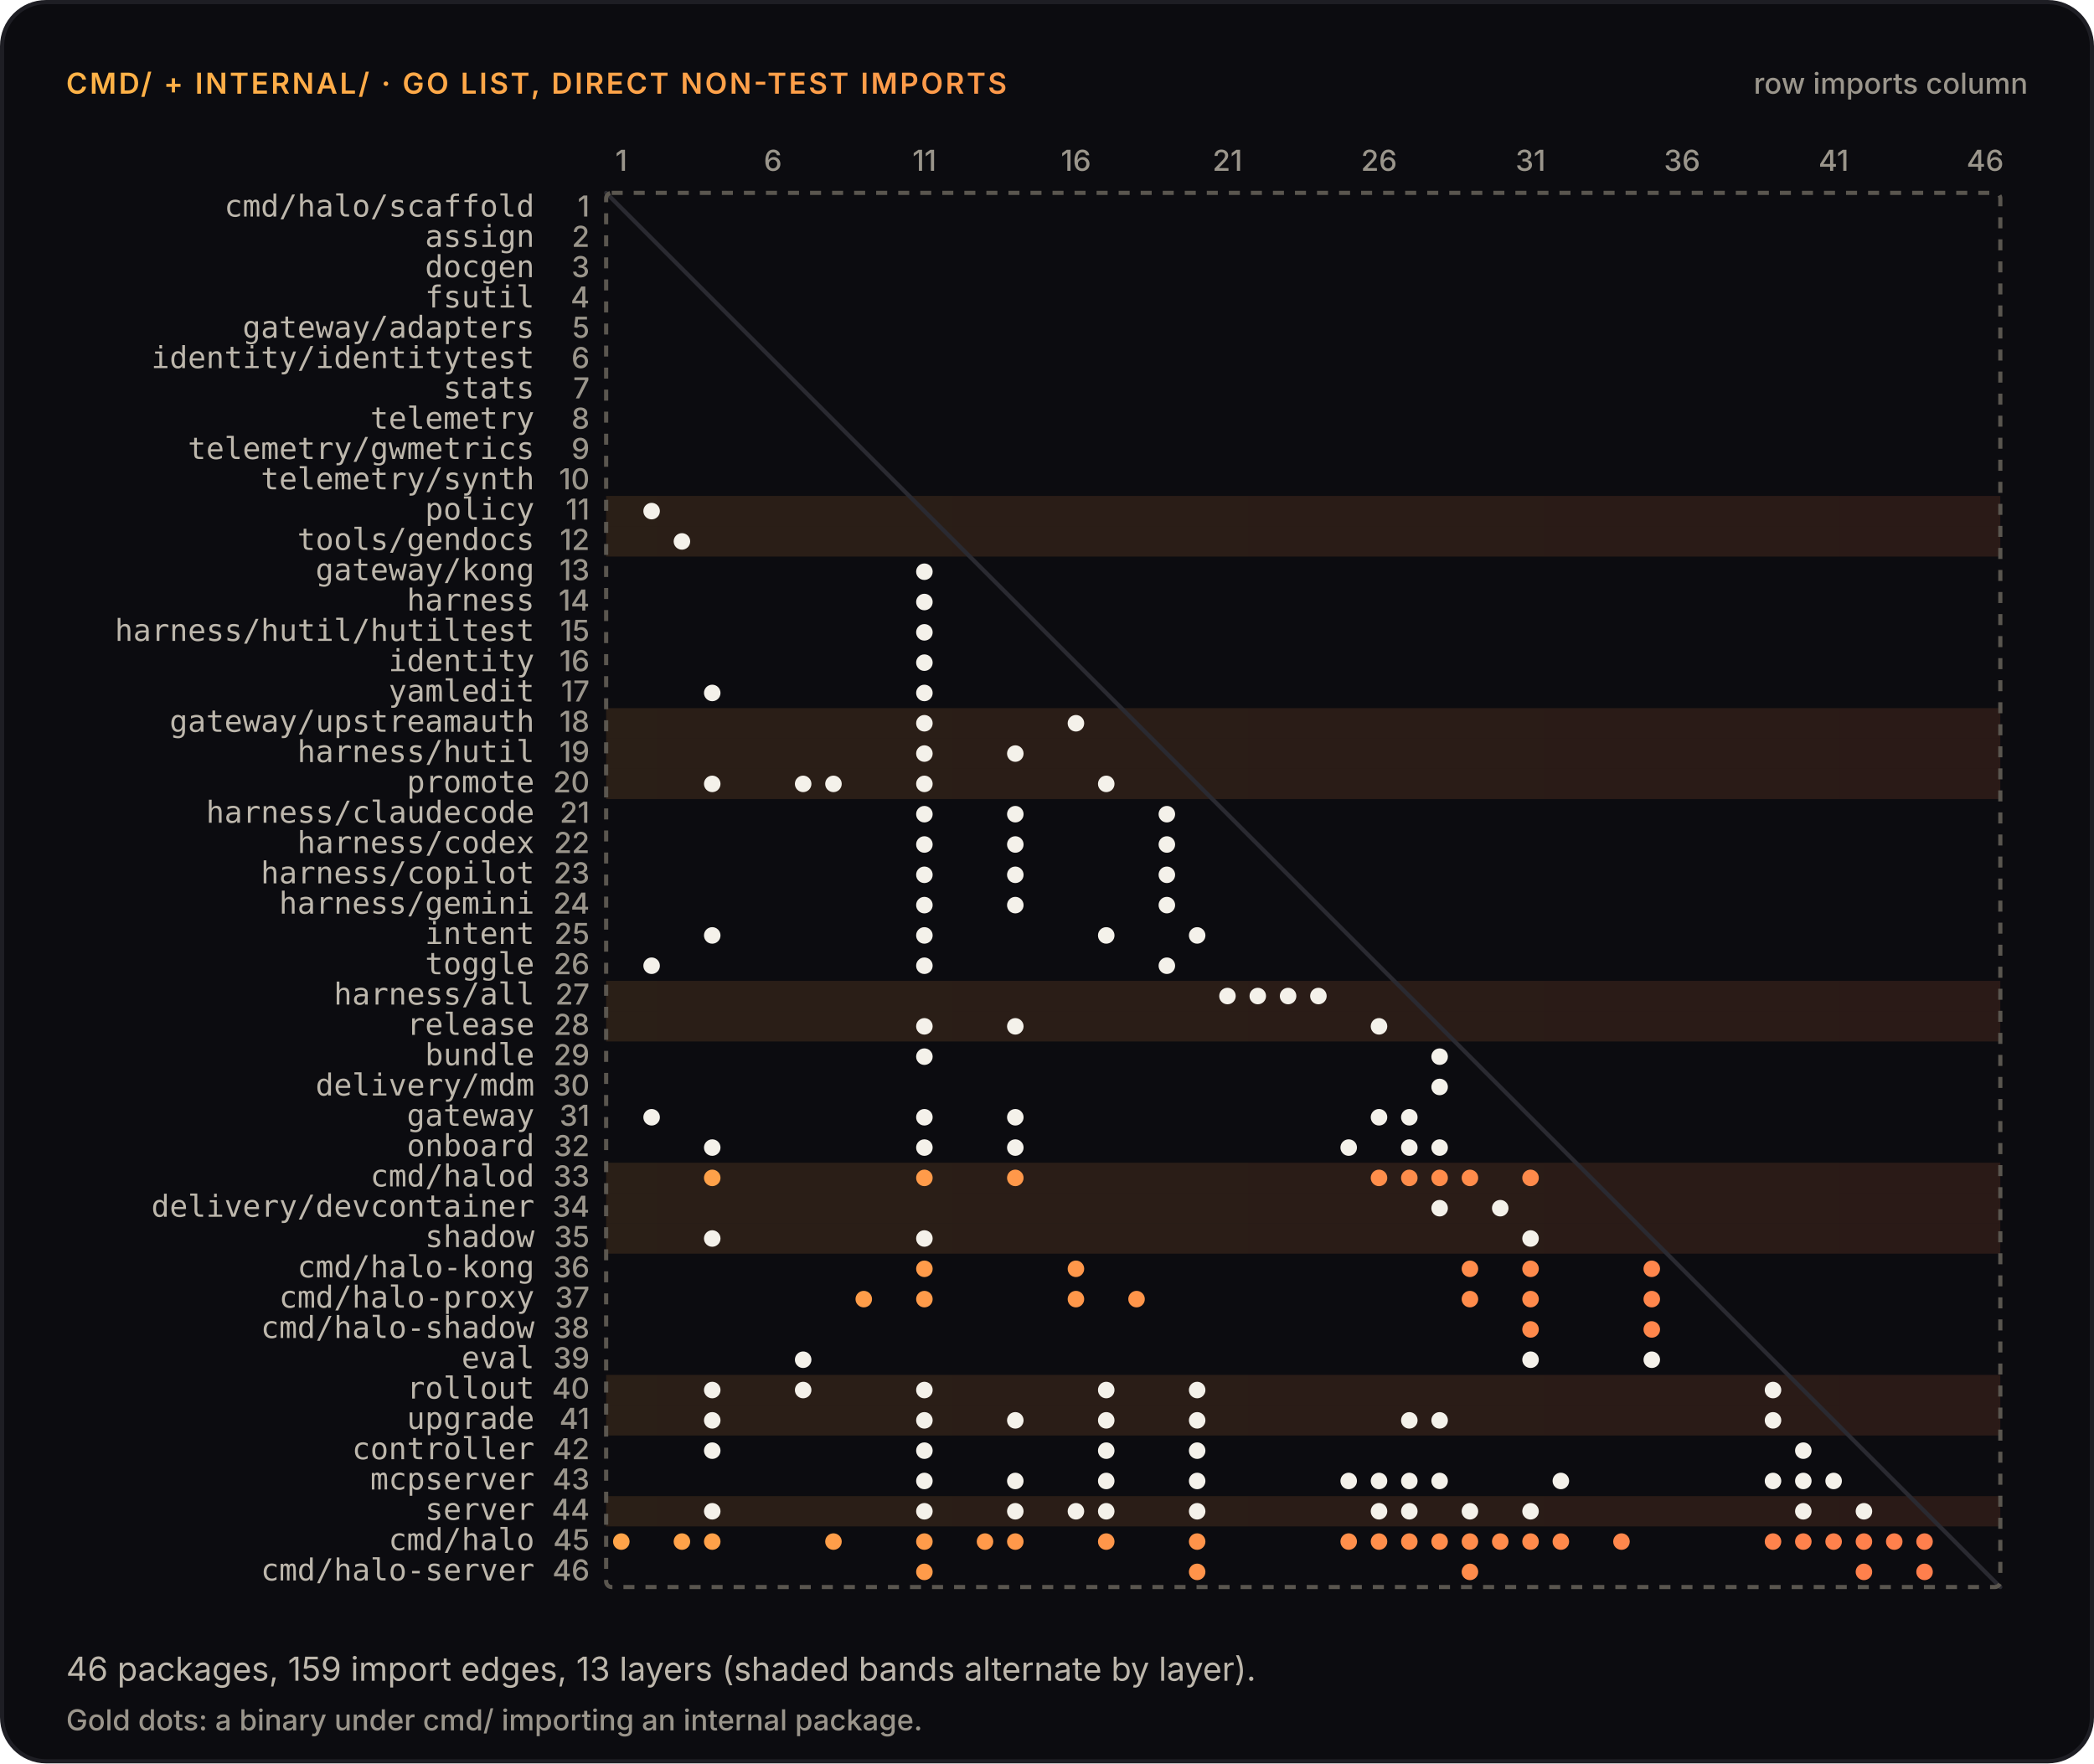
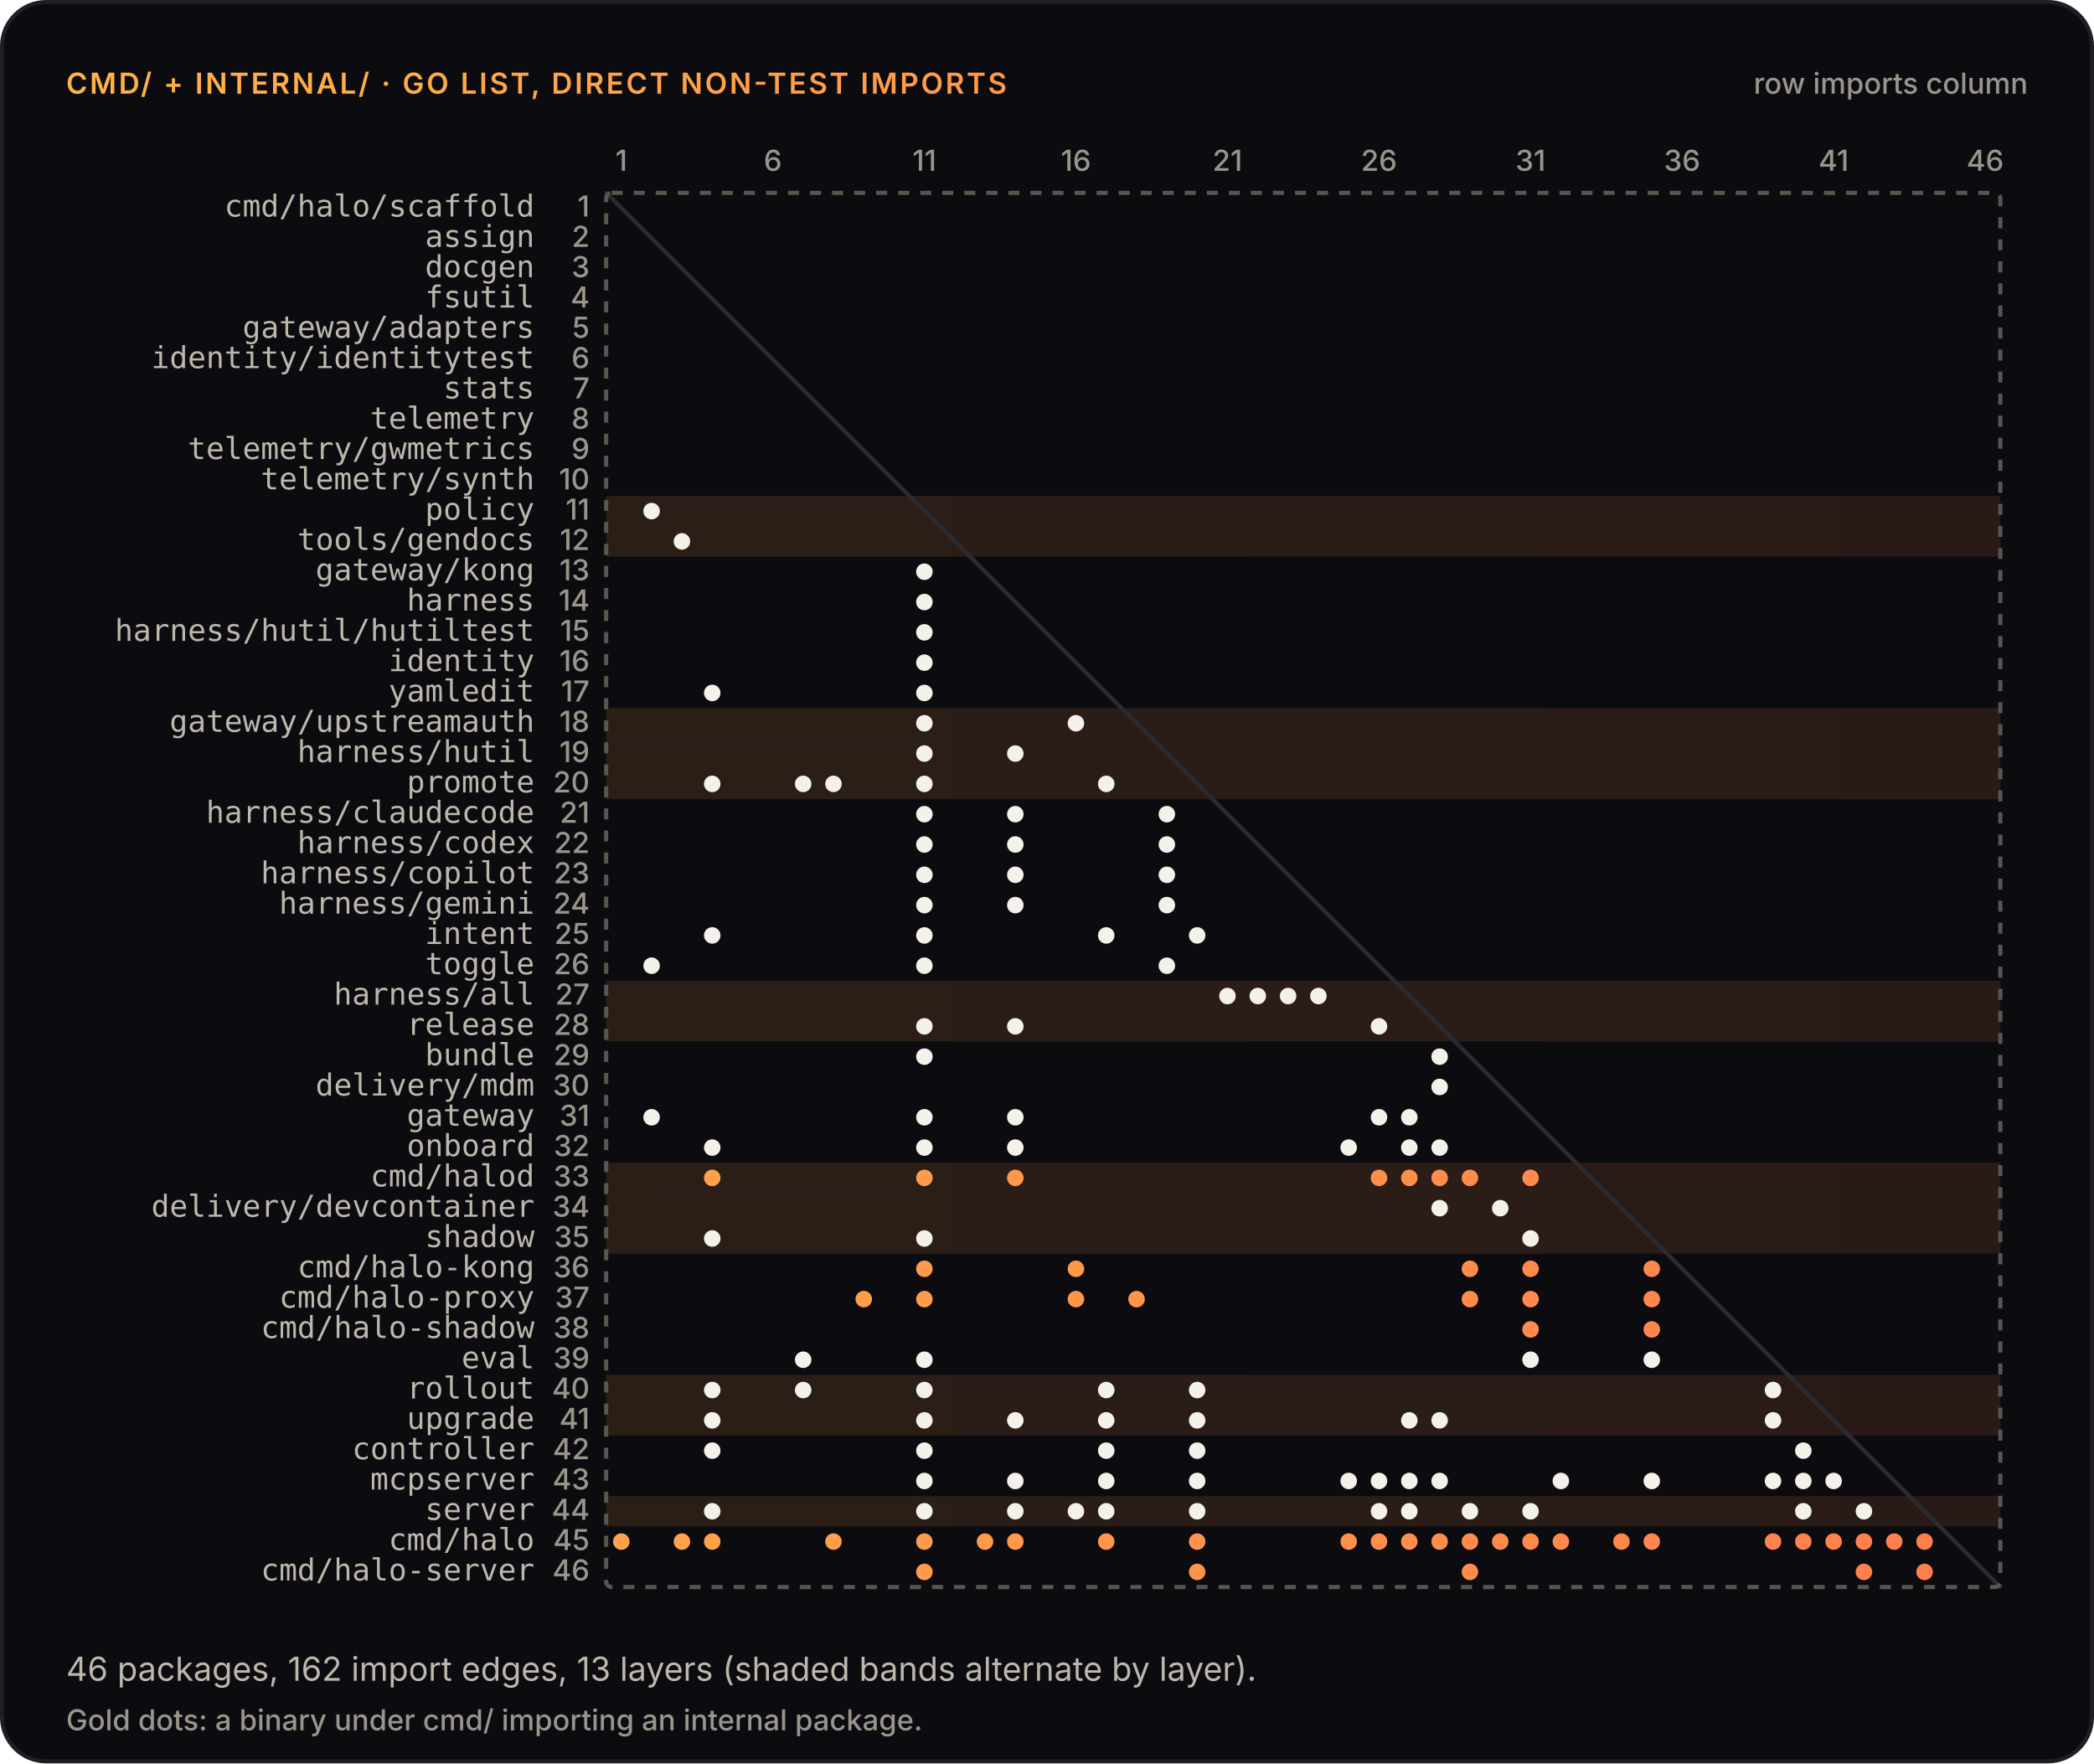
<svg xmlns="http://www.w3.org/2000/svg" viewBox="0 0 760 640" width="760" height="640" role="img" aria-labelledby="t d" font-family="ui-sans-serif,-apple-system,Inter,'Segoe UI',sans-serif">
  <style>
.cv{fill:#0c0c10;stroke:#1e1e24;stroke-width:1.5}
.card{fill:#121217;stroke:#2a2a31;stroke-width:1.5}
.soft{fill:url(#gs)}
.ring{fill:none;stroke:url(#ga);stroke-width:1.5}
.dcard{fill:#2a1414;stroke:#ff7a7a;stroke-width:1.5}
.ghost{fill:none;stroke:#5a564f;stroke-width:1.5;stroke-dasharray:4 4}
.zone{fill:#0f0f14;stroke:#24242b;stroke-width:1.5}
.chip{fill:#1a1a20;stroke:#2a2a31;stroke-width:1}
text{font-family:ui-sans-serif,-apple-system,Inter,'Segoe UI',sans-serif}
.t{font-size:13.5px;font-weight:600;fill:#f4f1ea}
.tm{font:600 12.5px ui-monospace,'SF Mono','JetBrains Mono',Menlo,Consolas,monospace;fill:#f4f1ea}
.td{fill:#ff7a7a}
.s{font-size:12px;fill:#bdb7ac}
.m{font:11px ui-monospace,'SF Mono','JetBrains Mono',Menlo,Consolas,monospace;fill:#bdb7ac}
.xs{font-size:10.5px;font-weight:500;fill:#9a958b}
.xm{font-family:ui-monospace,'SF Mono','JetBrains Mono',Menlo,Consolas,monospace;font-weight:400}
.xa{fill:url(#ga);font-weight:600}
.xd{fill:#ff7a7a;font-weight:600}
.xw{fill:#16130f;font-weight:600}
.k{font-size:10.5px;font-weight:600;letter-spacing:.08em;fill:#9a958b}
.ka{fill:url(#ga)}
.h1{font-size:42px;font-weight:700;letter-spacing:-.02em;fill:#f4f1ea}
.ln,.la,.ld,.lm{fill:none;stroke-width:1.5;stroke-linecap:round;stroke-linejoin:round}
.ln{stroke:#5a564f}.la{stroke:url(#ga)}.ld{stroke:#ff7a7a}.lm{stroke:#2a2a31}
.lane{stroke:#2a2a31;stroke-width:1.5;stroke-dasharray:3 4}
.dash{stroke-dasharray:5 5}
.dl{fill:#5a564f}.da{fill:url(#ga)}.dd{fill:#ff7a7a}
.pl{fill:#0c0c10}.pa{fill:#0c0c10;stroke:url(#ga);stroke-width:1}
.pd{fill:#2a1414;stroke:#ff7a7a;stroke-width:1}.ps{fill:url(#ga)}
.fa{fill:url(#ga)}.fs{fill:url(#gs)}.fm{fill:#1a1a20}.fd{fill:#ff7a7a}.ft{fill:#f4f1ea}
.bdg{fill:url(#ga)}.bn{font-size:9.5px;font-weight:700;fill:#16130f}
.ic{fill:none;stroke:url(#ga);stroke-width:1.75;stroke-linecap:round;stroke-linejoin:round}
.pkt{fill:url(#ga)}
.grow{transform-box:fill-box;transform-origin:left;animation:grow 4.8s cubic-bezier(.6,0,.2,1) infinite}
@keyframes grow{0%{transform:scaleX(.08)}25%{transform:scaleX(.3)}50%{transform:scaleX(.55)}75%,100%{transform:scaleX(1)}}
.flow{stroke-dasharray:4 6;animation:flow 1.1s linear infinite}
@keyframes flow{to{stroke-dashoffset:-20}}
.blink{animation:blink 3.2s ease-in-out infinite}
@keyframes blink{0%,100%{opacity:.18}35%,65%{opacity:1}}
.pulse{transform-box:fill-box;transform-origin:center;animation:pulse 2.8s ease-out infinite}
@keyframes pulse{0%{opacity:.55;transform:scale(.6)}100%{opacity:0;transform:scale(1.5)}}
@media (prefers-reduced-motion:reduce){.flow,.blink,.pulse,.grow{animation:none}.blink{opacity:1}.pulse,.pkt{display:none}}
</style>
  <defs>
    <linearGradient id="ga" gradientUnits="userSpaceOnUse" x1="0" y1="0" x2="760" y2="0">
      <stop offset="0" stop-color="#ffb547" />
      <stop offset="1" stop-color="#ff7a4d" />
    </linearGradient>
    <linearGradient id="gs" gradientUnits="userSpaceOnUse" x1="0" y1="0" x2="760" y2="0">
      <stop offset="0" stop-color="#ffb547" stop-opacity="0.12" />
      <stop offset="1" stop-color="#ff7a4d" stop-opacity="0.12" />
    </linearGradient>
    <filter id="sh" x="-10%" y="-10%" width="120%" height="140%">
      <feDropShadow dx="0" dy="1" stdDeviation="1.6" flood-color="#000000" flood-opacity="0.5" />
    </filter>
  </defs>
  <rect class="cv" x=".75" y=".75" width="758.5" height="638.5" rx="16" />
  <text class="k ka" x="24" y="34">CMD/ + INTERNAL/ · GO LIST, DIRECT NON-TEST IMPORTS</text>
  <text class="xs" x="736" y="34" text-anchor="end">row imports column</text>
  <text class="m" x="194" y="78.6" text-anchor="end">cmd/halo/scaffold</text>
  <text class="xs" x="214" y="78.6" text-anchor="end">1</text>
  <text class="m" x="194" y="89.6" text-anchor="end">assign</text>
  <text class="xs" x="214" y="89.6" text-anchor="end">2</text>
  <text class="m" x="194" y="100.6" text-anchor="end">docgen</text>
  <text class="xs" x="214" y="100.6" text-anchor="end">3</text>
  <text class="m" x="194" y="111.6" text-anchor="end">fsutil</text>
  <text class="xs" x="214" y="111.6" text-anchor="end">4</text>
  <text class="m" x="194" y="122.6" text-anchor="end">gateway/adapters</text>
  <text class="xs" x="214" y="122.6" text-anchor="end">5</text>
  <text class="m" x="194" y="133.6" text-anchor="end">identity/identitytest</text>
  <text class="xs" x="214" y="133.6" text-anchor="end">6</text>
  <text class="m" x="194" y="144.6" text-anchor="end">stats</text>
  <text class="xs" x="214" y="144.6" text-anchor="end">7</text>
  <text class="m" x="194" y="155.6" text-anchor="end">telemetry</text>
  <text class="xs" x="214" y="155.6" text-anchor="end">8</text>
  <text class="m" x="194" y="166.6" text-anchor="end">telemetry/gwmetrics</text>
  <text class="xs" x="214" y="166.6" text-anchor="end">9</text>
  <text class="m" x="194" y="177.6" text-anchor="end">telemetry/synth</text>
  <text class="xs" x="214" y="177.6" text-anchor="end">10</text>
  <rect class="fs" x="220" y="180" width="506" height="11" />
  <text class="m" x="194" y="188.6" text-anchor="end">policy</text>
  <text class="xs" x="214" y="188.6" text-anchor="end">11</text>
  <rect class="fs" x="220" y="191" width="506" height="11" />
  <text class="m" x="194" y="199.6" text-anchor="end">tools/gendocs</text>
  <text class="xs" x="214" y="199.6" text-anchor="end">12</text>
  <text class="m" x="194" y="210.6" text-anchor="end">gateway/kong</text>
  <text class="xs" x="214" y="210.6" text-anchor="end">13</text>
  <text class="m" x="194" y="221.6" text-anchor="end">harness</text>
  <text class="xs" x="214" y="221.6" text-anchor="end">14</text>
  <text class="m" x="194" y="232.6" text-anchor="end">harness/hutil/hutiltest</text>
  <text class="xs" x="214" y="232.6" text-anchor="end">15</text>
  <text class="m" x="194" y="243.6" text-anchor="end">identity</text>
  <text class="xs" x="214" y="243.6" text-anchor="end">16</text>
  <text class="m" x="194" y="254.6" text-anchor="end">yamledit</text>
  <text class="xs" x="214" y="254.6" text-anchor="end">17</text>
  <rect class="fs" x="220" y="257" width="506" height="11" />
  <text class="m" x="194" y="265.6" text-anchor="end">gateway/upstreamauth</text>
  <text class="xs" x="214" y="265.6" text-anchor="end">18</text>
  <rect class="fs" x="220" y="268" width="506" height="11" />
  <text class="m" x="194" y="276.6" text-anchor="end">harness/hutil</text>
  <text class="xs" x="214" y="276.6" text-anchor="end">19</text>
  <rect class="fs" x="220" y="279" width="506" height="11" />
  <text class="m" x="194" y="287.6" text-anchor="end">promote</text>
  <text class="xs" x="214" y="287.6" text-anchor="end">20</text>
  <text class="m" x="194" y="298.6" text-anchor="end">harness/claudecode</text>
  <text class="xs" x="214" y="298.6" text-anchor="end">21</text>
  <text class="m" x="194" y="309.6" text-anchor="end">harness/codex</text>
  <text class="xs" x="214" y="309.6" text-anchor="end">22</text>
  <text class="m" x="194" y="320.6" text-anchor="end">harness/copilot</text>
  <text class="xs" x="214" y="320.6" text-anchor="end">23</text>
  <text class="m" x="194" y="331.6" text-anchor="end">harness/gemini</text>
  <text class="xs" x="214" y="331.6" text-anchor="end">24</text>
  <text class="m" x="194" y="342.6" text-anchor="end">intent</text>
  <text class="xs" x="214" y="342.6" text-anchor="end">25</text>
  <text class="m" x="194" y="353.6" text-anchor="end">toggle</text>
  <text class="xs" x="214" y="353.6" text-anchor="end">26</text>
  <rect class="fs" x="220" y="356" width="506" height="11" />
  <text class="m" x="194" y="364.6" text-anchor="end">harness/all</text>
  <text class="xs" x="214" y="364.6" text-anchor="end">27</text>
  <rect class="fs" x="220" y="367" width="506" height="11" />
  <text class="m" x="194" y="375.6" text-anchor="end">release</text>
  <text class="xs" x="214" y="375.6" text-anchor="end">28</text>
  <text class="m" x="194" y="386.6" text-anchor="end">bundle</text>
  <text class="xs" x="214" y="386.6" text-anchor="end">29</text>
  <text class="m" x="194" y="397.6" text-anchor="end">delivery/mdm</text>
  <text class="xs" x="214" y="397.6" text-anchor="end">30</text>
  <text class="m" x="194" y="408.6" text-anchor="end">gateway</text>
  <text class="xs" x="214" y="408.6" text-anchor="end">31</text>
  <text class="m" x="194" y="419.6" text-anchor="end">onboard</text>
  <text class="xs" x="214" y="419.6" text-anchor="end">32</text>
  <rect class="fs" x="220" y="422" width="506" height="11" />
  <text class="m" x="194" y="430.6" text-anchor="end">cmd/halod</text>
  <text class="xs" x="214" y="430.6" text-anchor="end">33</text>
  <rect class="fs" x="220" y="433" width="506" height="11" />
  <text class="m" x="194" y="441.6" text-anchor="end">delivery/devcontainer</text>
  <text class="xs" x="214" y="441.6" text-anchor="end">34</text>
  <rect class="fs" x="220" y="444" width="506" height="11" />
  <text class="m" x="194" y="452.6" text-anchor="end">shadow</text>
  <text class="xs" x="214" y="452.6" text-anchor="end">35</text>
  <text class="m" x="194" y="463.6" text-anchor="end">cmd/halo-kong</text>
  <text class="xs" x="214" y="463.6" text-anchor="end">36</text>
  <text class="m" x="194" y="474.6" text-anchor="end">cmd/halo-proxy</text>
  <text class="xs" x="214" y="474.6" text-anchor="end">37</text>
  <text class="m" x="194" y="485.6" text-anchor="end">cmd/halo-shadow</text>
  <text class="xs" x="214" y="485.6" text-anchor="end">38</text>
  <text class="m" x="194" y="496.6" text-anchor="end">eval</text>
  <text class="xs" x="214" y="496.6" text-anchor="end">39</text>
  <rect class="fs" x="220" y="499" width="506" height="11" />
  <text class="m" x="194" y="507.6" text-anchor="end">rollout</text>
  <text class="xs" x="214" y="507.6" text-anchor="end">40</text>
  <rect class="fs" x="220" y="510" width="506" height="11" />
  <text class="m" x="194" y="518.6" text-anchor="end">upgrade</text>
  <text class="xs" x="214" y="518.6" text-anchor="end">41</text>
  <text class="m" x="194" y="529.6" text-anchor="end">controller</text>
  <text class="xs" x="214" y="529.6" text-anchor="end">42</text>
  <text class="m" x="194" y="540.6" text-anchor="end">mcpserver</text>
  <text class="xs" x="214" y="540.6" text-anchor="end">43</text>
  <rect class="fs" x="220" y="543" width="506" height="11" />
  <text class="m" x="194" y="551.6" text-anchor="end">server</text>
  <text class="xs" x="214" y="551.6" text-anchor="end">44</text>
  <text class="m" x="194" y="562.6" text-anchor="end">cmd/halo</text>
  <text class="xs" x="214" y="562.6" text-anchor="end">45</text>
  <text class="m" x="194" y="573.6" text-anchor="end">cmd/halo-server</text>
  <text class="xs" x="214" y="573.6" text-anchor="end">46</text>
  <text class="xs" x="225.5" y="62" text-anchor="middle">1</text>
  <text class="xs" x="280.5" y="62" text-anchor="middle">6</text>
  <text class="xs" x="335.5" y="62" text-anchor="middle">11</text>
  <text class="xs" x="390.5" y="62" text-anchor="middle">16</text>
  <text class="xs" x="445.5" y="62" text-anchor="middle">21</text>
  <text class="xs" x="500.5" y="62" text-anchor="middle">26</text>
  <text class="xs" x="555.5" y="62" text-anchor="middle">31</text>
  <text class="xs" x="610.5" y="62" text-anchor="middle">36</text>
  <text class="xs" x="665.5" y="62" text-anchor="middle">41</text>
  <text class="xs" x="720.5" y="62" text-anchor="middle">46</text>
  <path class="lm" d="M220 70L726 576" />
  <rect class="ghost" x="220" y="70" width="506" height="506" rx="2" />
  <circle class="ft" cx="236.5" cy="185.5" r="3" />
  <circle class="ft" cx="247.5" cy="196.5" r="3" />
  <circle class="ft" cx="335.5" cy="207.5" r="3" />
  <circle class="ft" cx="335.5" cy="218.5" r="3" />
  <circle class="ft" cx="335.5" cy="229.5" r="3" />
  <circle class="ft" cx="335.5" cy="240.5" r="3" />
  <circle class="ft" cx="258.5" cy="251.5" r="3" />
  <circle class="ft" cx="335.5" cy="251.5" r="3" />
  <circle class="ft" cx="390.5" cy="262.5" r="3" />
  <circle class="ft" cx="335.5" cy="262.5" r="3" />
  <circle class="ft" cx="368.5" cy="273.5" r="3" />
  <circle class="ft" cx="335.5" cy="273.5" r="3" />
  <circle class="ft" cx="258.5" cy="284.5" r="3" />
  <circle class="ft" cx="335.5" cy="284.5" r="3" />
  <circle class="ft" cx="291.5" cy="284.5" r="3" />
  <circle class="ft" cx="302.5" cy="284.5" r="3" />
  <circle class="ft" cx="401.5" cy="284.5" r="3" />
  <circle class="ft" cx="368.5" cy="295.5" r="3" />
  <circle class="ft" cx="423.5" cy="295.5" r="3" />
  <circle class="ft" cx="335.5" cy="295.5" r="3" />
  <circle class="ft" cx="368.5" cy="306.5" r="3" />
  <circle class="ft" cx="423.5" cy="306.5" r="3" />
  <circle class="ft" cx="335.5" cy="306.5" r="3" />
  <circle class="ft" cx="368.5" cy="317.5" r="3" />
  <circle class="ft" cx="423.5" cy="317.5" r="3" />
  <circle class="ft" cx="335.5" cy="317.5" r="3" />
  <circle class="ft" cx="368.5" cy="328.5" r="3" />
  <circle class="ft" cx="423.5" cy="328.5" r="3" />
  <circle class="ft" cx="335.5" cy="328.5" r="3" />
  <circle class="ft" cx="258.5" cy="339.5" r="3" />
  <circle class="ft" cx="335.5" cy="339.5" r="3" />
  <circle class="ft" cx="434.5" cy="339.5" r="3" />
  <circle class="ft" cx="401.5" cy="339.5" r="3" />
  <circle class="ft" cx="236.5" cy="350.5" r="3" />
  <circle class="ft" cx="423.5" cy="350.5" r="3" />
  <circle class="ft" cx="335.5" cy="350.5" r="3" />
  <circle class="ft" cx="445.5" cy="361.5" r="3" />
  <circle class="ft" cx="456.5" cy="361.5" r="3" />
  <circle class="ft" cx="467.5" cy="361.5" r="3" />
  <circle class="ft" cx="478.5" cy="361.5" r="3" />
  <circle class="ft" cx="368.5" cy="372.5" r="3" />
  <circle class="ft" cx="335.5" cy="372.5" r="3" />
  <circle class="ft" cx="500.5" cy="372.5" r="3" />
  <circle class="ft" cx="335.5" cy="383.5" r="3" />
  <circle class="ft" cx="522.5" cy="383.5" r="3" />
  <circle class="ft" cx="522.5" cy="394.5" r="3" />
  <circle class="ft" cx="236.5" cy="405.5" r="3" />
  <circle class="ft" cx="368.5" cy="405.5" r="3" />
  <circle class="ft" cx="511.5" cy="405.5" r="3" />
  <circle class="ft" cx="335.5" cy="405.5" r="3" />
  <circle class="ft" cx="500.5" cy="405.5" r="3" />
  <circle class="ft" cx="258.5" cy="416.5" r="3" />
  <circle class="ft" cx="368.5" cy="416.5" r="3" />
  <circle class="ft" cx="511.5" cy="416.5" r="3" />
  <circle class="ft" cx="489.5" cy="416.5" r="3" />
  <circle class="ft" cx="335.5" cy="416.5" r="3" />
  <circle class="ft" cx="522.5" cy="416.5" r="3" />
  <circle class="fa" cx="533.5" cy="427.5" r="3" />
  <circle class="fa" cx="258.5" cy="427.5" r="3" />
  <circle class="fa" cx="555.5" cy="427.5" r="3" />
  <circle class="fa" cx="368.5" cy="427.5" r="3" />
  <circle class="fa" cx="511.5" cy="427.5" r="3" />
  <circle class="fa" cx="335.5" cy="427.5" r="3" />
  <circle class="fa" cx="522.5" cy="427.5" r="3" />
  <circle class="fa" cx="500.5" cy="427.5" r="3" />
  <circle class="ft" cx="544.5" cy="438.5" r="3" />
  <circle class="ft" cx="522.5" cy="438.5" r="3" />
  <circle class="ft" cx="258.5" cy="449.5" r="3" />
  <circle class="ft" cx="555.5" cy="449.5" r="3" />
  <circle class="ft" cx="335.5" cy="449.5" r="3" />
  <circle class="fa" cx="533.5" cy="460.5" r="3" />
  <circle class="fa" cx="555.5" cy="460.5" r="3" />
  <circle class="fa" cx="390.5" cy="460.5" r="3" />
  <circle class="fa" cx="335.5" cy="460.5" r="3" />
  <circle class="fa" cx="599.5" cy="460.5" r="3" />
  <circle class="fa" cx="533.5" cy="471.5" r="3" />
  <circle class="fa" cx="555.5" cy="471.5" r="3" />
  <circle class="fa" cx="412.5" cy="471.5" r="3" />
  <circle class="fa" cx="390.5" cy="471.5" r="3" />
  <circle class="fa" cx="335.5" cy="471.5" r="3" />
  <circle class="fa" cx="599.5" cy="471.5" r="3" />
  <circle class="fa" cx="313.5" cy="471.5" r="3" />
  <circle class="fa" cx="555.5" cy="482.5" r="3" />
  <circle class="fa" cx="599.5" cy="482.5" r="3" />
  <circle class="ft" cx="555.5" cy="493.5" r="3" />
+   <circle class="ft" cx="335.5" cy="493.5" r="3" />
  <circle class="ft" cx="599.5" cy="493.5" r="3" />
  <circle class="ft" cx="291.5" cy="493.5" r="3" />
  <circle class="ft" cx="643.5" cy="504.5" r="3" />
  <circle class="ft" cx="258.5" cy="504.5" r="3" />
  <circle class="ft" cx="335.5" cy="504.5" r="3" />
  <circle class="ft" cx="434.5" cy="504.5" r="3" />
  <circle class="ft" cx="291.5" cy="504.5" r="3" />
  <circle class="ft" cx="401.5" cy="504.5" r="3" />
  <circle class="ft" cx="643.5" cy="515.5" r="3" />
  <circle class="ft" cx="258.5" cy="515.5" r="3" />
  <circle class="ft" cx="368.5" cy="515.5" r="3" />
  <circle class="ft" cx="511.5" cy="515.5" r="3" />
  <circle class="ft" cx="335.5" cy="515.5" r="3" />
  <circle class="ft" cx="434.5" cy="515.5" r="3" />
  <circle class="ft" cx="522.5" cy="515.5" r="3" />
  <circle class="ft" cx="401.5" cy="515.5" r="3" />
  <circle class="ft" cx="258.5" cy="526.5" r="3" />
  <circle class="ft" cx="335.5" cy="526.5" r="3" />
  <circle class="ft" cx="434.5" cy="526.5" r="3" />
  <circle class="ft" cx="654.5" cy="526.5" r="3" />
  <circle class="ft" cx="401.5" cy="526.5" r="3" />
  <circle class="ft" cx="643.5" cy="537.5" r="3" />
  <circle class="ft" cx="368.5" cy="537.5" r="3" />
  <circle class="ft" cx="511.5" cy="537.5" r="3" />
  <circle class="ft" cx="489.5" cy="537.5" r="3" />
  <circle class="ft" cx="566.5" cy="537.5" r="3" />
  <circle class="ft" cx="335.5" cy="537.5" r="3" />
  <circle class="ft" cx="434.5" cy="537.5" r="3" />
  <circle class="ft" cx="522.5" cy="537.5" r="3" />
  <circle class="ft" cx="654.5" cy="537.5" r="3" />
+   <circle class="ft" cx="599.5" cy="537.5" r="3" />
  <circle class="ft" cx="500.5" cy="537.5" r="3" />
  <circle class="ft" cx="665.5" cy="537.5" r="3" />
  <circle class="ft" cx="401.5" cy="537.5" r="3" />
  <circle class="ft" cx="533.5" cy="548.5" r="3" />
  <circle class="ft" cx="676.5" cy="548.5" r="3" />
  <circle class="ft" cx="258.5" cy="548.5" r="3" />
  <circle class="ft" cx="555.5" cy="548.5" r="3" />
  <circle class="ft" cx="368.5" cy="548.5" r="3" />
  <circle class="ft" cx="511.5" cy="548.5" r="3" />
  <circle class="ft" cx="390.5" cy="548.5" r="3" />
  <circle class="ft" cx="335.5" cy="548.5" r="3" />
  <circle class="ft" cx="434.5" cy="548.5" r="3" />
  <circle class="ft" cx="654.5" cy="548.5" r="3" />
  <circle class="ft" cx="500.5" cy="548.5" r="3" />
  <circle class="ft" cx="401.5" cy="548.5" r="3" />
  <circle class="fa" cx="225.5" cy="559.5" r="3" />
  <circle class="fa" cx="533.5" cy="559.5" r="3" />
  <circle class="fa" cx="676.5" cy="559.5" r="3" />
  <circle class="fa" cx="588.5" cy="559.5" r="3" />
  <circle class="fa" cx="544.5" cy="559.5" r="3" />
  <circle class="fa" cx="247.5" cy="559.5" r="3" />
  <circle class="fa" cx="643.5" cy="559.5" r="3" />
  <circle class="fa" cx="258.5" cy="559.5" r="3" />
  <circle class="fa" cx="555.5" cy="559.5" r="3" />
  <circle class="fa" cx="357.5" cy="559.5" r="3" />
  <circle class="fa" cx="368.5" cy="559.5" r="3" />
  <circle class="fa" cx="511.5" cy="559.5" r="3" />
  <circle class="fa" cx="489.5" cy="559.5" r="3" />
  <circle class="fa" cx="687.5" cy="559.5" r="3" />
  <circle class="fa" cx="566.5" cy="559.5" r="3" />
  <circle class="fa" cx="335.5" cy="559.5" r="3" />
  <circle class="fa" cx="434.5" cy="559.5" r="3" />
  <circle class="fa" cx="522.5" cy="559.5" r="3" />
  <circle class="fa" cx="654.5" cy="559.5" r="3" />
  <circle class="fa" cx="698.5" cy="559.5" r="3" />
+   <circle class="fa" cx="599.5" cy="559.5" r="3" />
  <circle class="fa" cx="302.5" cy="559.5" r="3" />
  <circle class="fa" cx="500.5" cy="559.5" r="3" />
  <circle class="fa" cx="665.5" cy="559.5" r="3" />
  <circle class="fa" cx="401.5" cy="559.5" r="3" />
  <circle class="fa" cx="533.5" cy="570.5" r="3" />
  <circle class="fa" cx="676.5" cy="570.5" r="3" />
  <circle class="fa" cx="335.5" cy="570.5" r="3" />
  <circle class="fa" cx="434.5" cy="570.5" r="3" />
  <circle class="fa" cx="698.5" cy="570.5" r="3" />
-   <text class="s" x="24" y="610">46 packages, 159 import edges, 13 layers (shaded bands alternate by layer).</text>
+   <text class="s" x="24" y="610">46 packages, 162 import edges, 13 layers (shaded bands alternate by layer).</text>
  <text class="xs" x="24" y="628">Gold dots: a binary under cmd/ importing an internal package.</text>
</svg>
